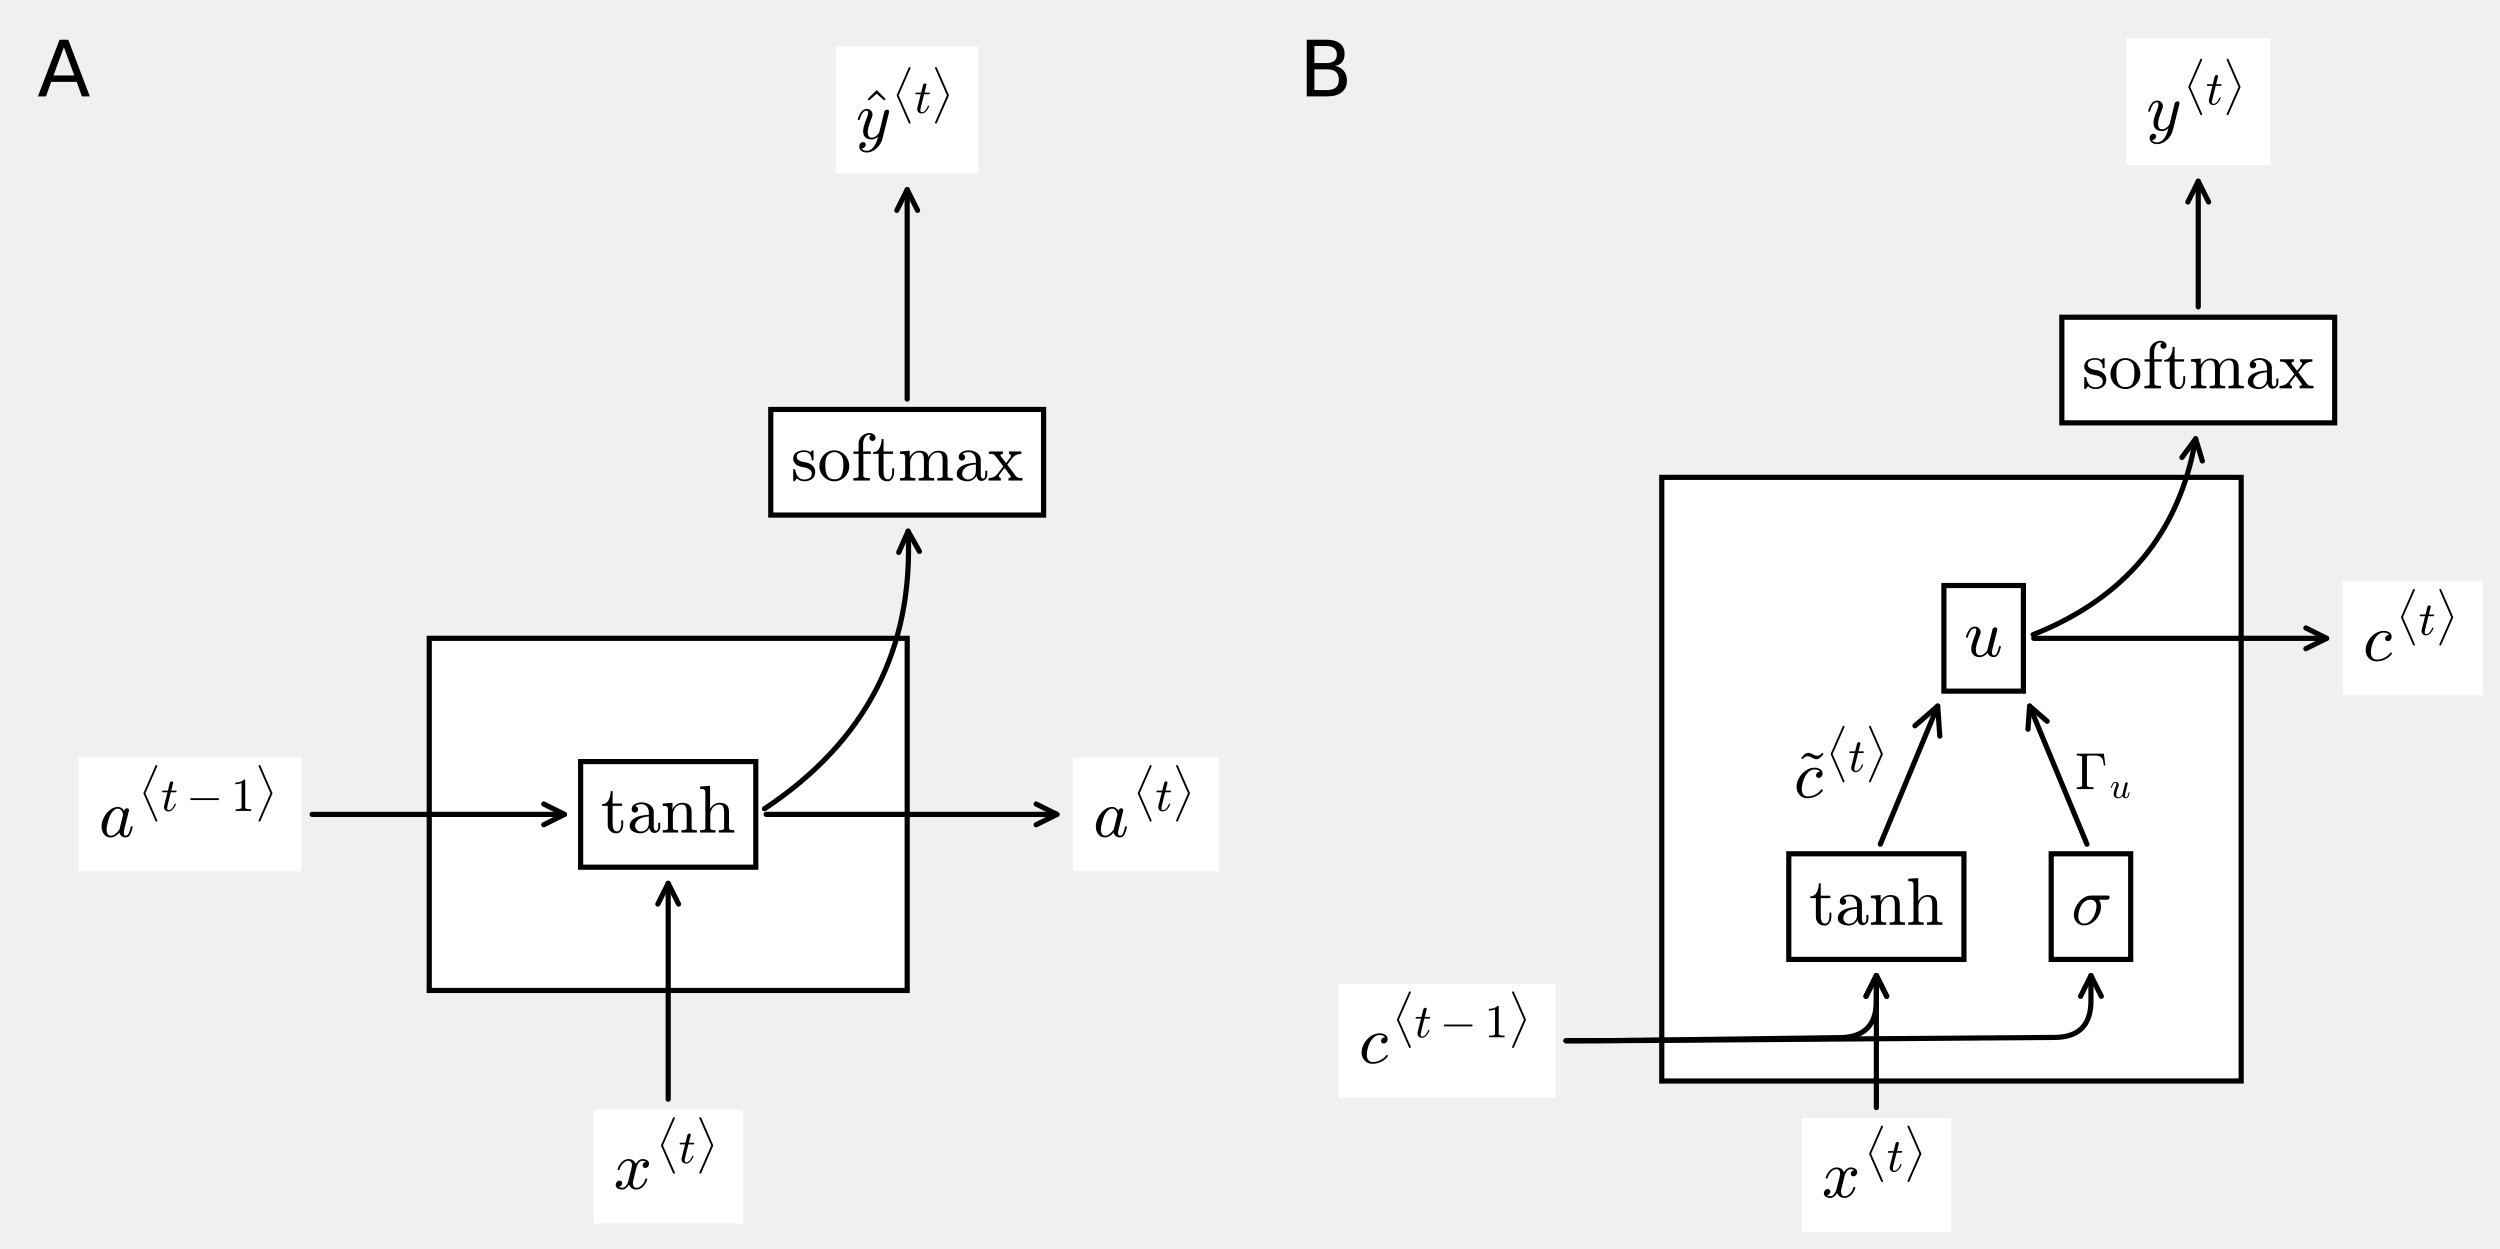
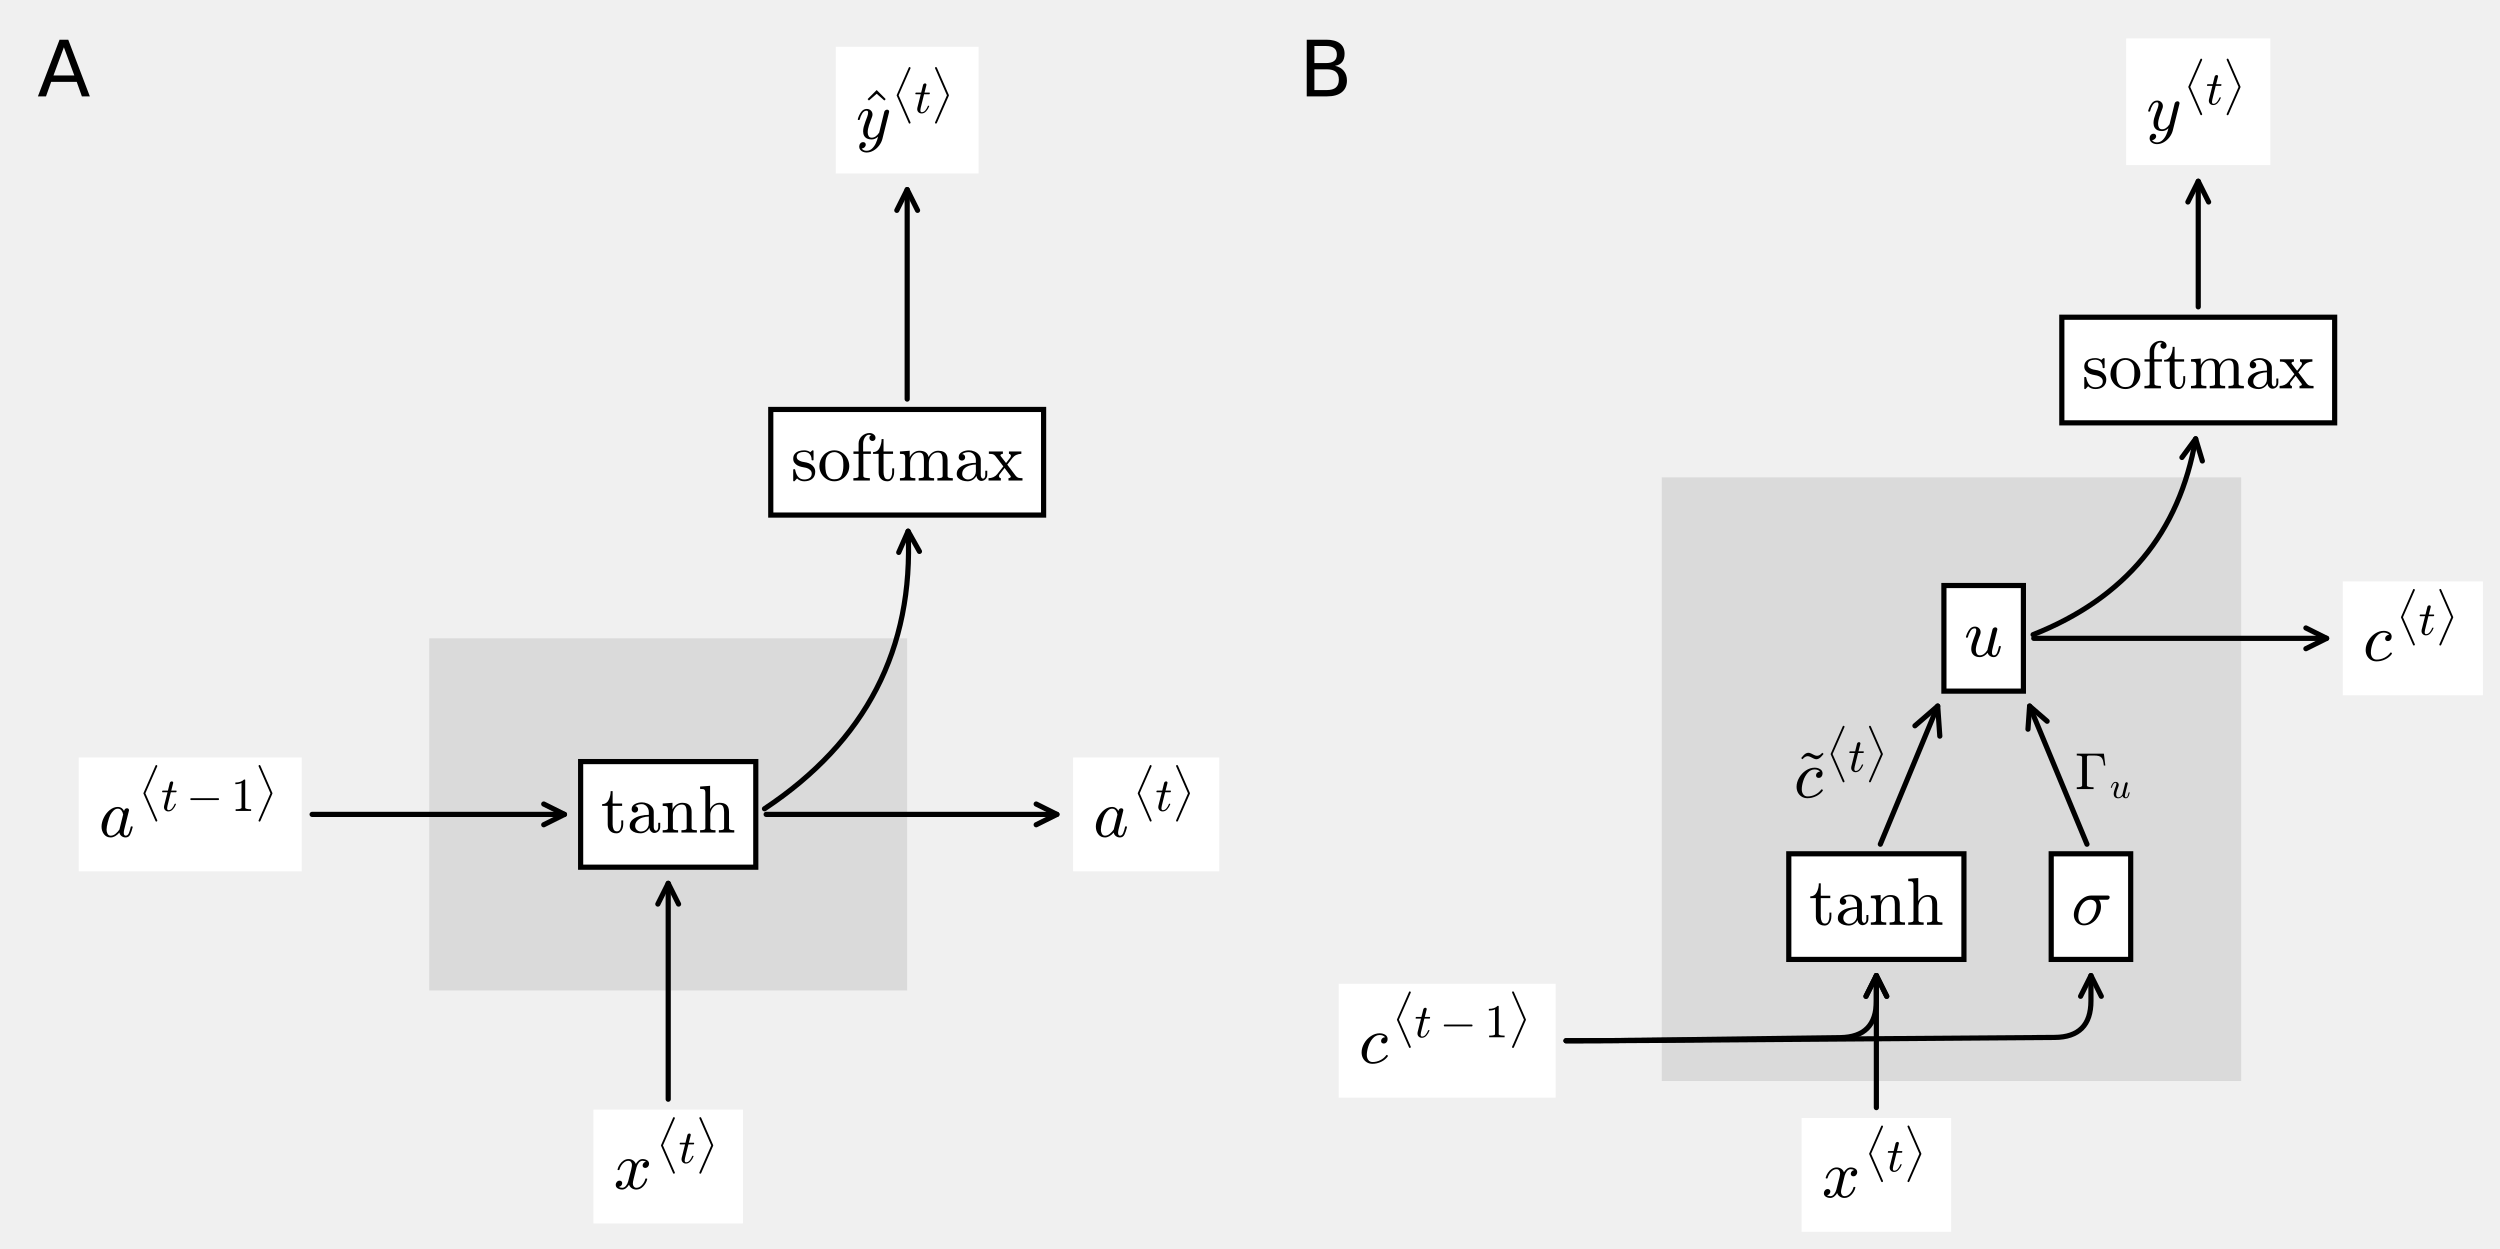
<svg xmlns="http://www.w3.org/2000/svg" xmlns:xlink="http://www.w3.org/1999/xlink" height="241.006pt" version="1.1" viewBox="0 0 482.429 241.006" width="482.429pt">
  <defs>
    <style type="text/css">*{stroke-linecap:butt;stroke-linejoin:round;}</style>
  </defs>
  <g id="figure_1">
    <g id="patch_1">
      <path d="M 0 241.006  L 482.429 241.006  L 482.429 0  L 0 0  z " style="fill:none;" />
    </g>
    <g id="axes_1">
      <g id="patch_2">
-         <path clip-path="url(#p5b15dfea96)" d="M 82.83 191.129  L 175.061 191.129  L 175.061 123.179  L 82.83 123.179  z " style="fill:#ffffff;stroke:#000000;stroke-linejoin:miter;" />
+         <path clip-path="url(#pdd02fdad13)" d="M 82.83 191.129  L 175.061 191.129  L 175.061 123.179  L 82.83 123.179  z " style="fill:#808080;opacity:0.2;" />
      </g>
      <g id="text_1">
        <g id="patch_3">
          <path d="M 15.199 168.139  L 58.229 168.139  L 58.229 146.169  L 15.199 146.169  z " style="fill:#ffffff;" />
        </g>
        <g transform="translate(19.09905 161.535)scale(0.13 -0.13)">
          <defs>
            <path d="M 17.391 -1.125  Q 11.078 -1.125 7.438 3.641  Q 3.812 8.406 3.812 14.891  Q 3.812 21.297 7.125 28.172  Q 10.453 35.062 16.094 39.625  Q 21.734 44.188 28.219 44.188  Q 31.203 44.188 33.547 42.578  Q 35.891 40.969 37.203 38.188  Q 38.328 42.188 41.609 42.188  Q 42.875 42.188 43.719 41.422  Q 44.578 40.672 44.578 39.406  Q 44.578 39.109 44.547 38.953  Q 44.531 38.812 44.484 38.625  L 37.5 10.688  Q 36.812 7.719 36.812 5.812  Q 36.812 1.516 39.703 1.516  Q 42.828 1.516 44.453 5.484  Q 46.094 9.469 47.219 14.703  Q 47.406 15.281 48 15.281  L 49.219 15.281  Q 49.609 15.281 49.844 14.938  Q 50.094 14.594 50.094 14.312  Q 48.344 7.328 46.266 3.094  Q 44.188 -1.125 39.5 -1.125  Q 36.141 -1.125 33.547 0.844  Q 30.953 2.828 30.328 6.109  Q 23.875 -1.125 17.391 -1.125  z M 17.484 1.516  Q 21.094 1.516 24.484 4.219  Q 27.875 6.938 30.328 10.594  Q 30.422 10.688 30.422 10.891  L 35.797 32.625  L 35.891 32.906  Q 35.297 36.469 33.312 39.031  Q 31.344 41.609 27.984 41.609  Q 24.609 41.609 21.703 38.844  Q 18.797 36.078 16.797 32.328  Q 14.844 28.328 13.062 21.344  Q 11.281 14.359 11.281 10.5  Q 11.281 7.031 12.766 4.266  Q 14.266 1.516 17.484 1.516  z " id="Cmmi10-97" />
            <path d="M 35.5 -114.797  L 10.016 -56.781  Q 9.812 -56.5 9.812 -56  Q 9.812 -55.516 10.016 -55.328  L 35.5 2.781  Q 35.984 4 37.312 4  Q 38.031 4 38.672 3.359  Q 39.312 2.734 39.312 2  Q 39.312 1.516 39.203 1.312  L 14.016 -56  L 39.203 -113.281  Q 39.312 -113.484 39.312 -114.016  Q 39.312 -114.75 38.672 -115.375  Q 38.031 -116.016 37.312 -116.016  Q 36.031 -116.016 35.5 -114.797  z " id="Cmex10-173" />
            <path d="M 6.203 8.109  Q 6.203 9.578 6.5 10.891  L 13.719 39.594  L 3.219 39.594  Q 2.203 39.594 2.203 40.922  Q 2.594 43.109 3.516 43.109  L 14.594 43.109  L 18.609 59.422  Q 19 60.75 20.172 61.672  Q 21.344 62.594 22.797 62.594  Q 24.078 62.594 24.922 61.828  Q 25.781 61.078 25.781 59.812  Q 25.781 59.516 25.75 59.344  Q 25.734 59.188 25.688 58.984  L 21.688 43.109  L 31.984 43.109  Q 33.016 43.109 33.016 41.797  Q 32.953 41.547 32.812 40.953  Q 32.672 40.375 32.422 39.984  Q 32.172 39.594 31.688 39.594  L 20.797 39.594  L 13.625 10.688  Q 12.891 7.859 12.891 5.812  Q 12.891 1.516 15.828 1.516  Q 20.219 1.516 23.609 5.641  Q 27 9.766 28.812 14.703  Q 29.203 15.281 29.594 15.281  L 30.812 15.281  Q 31.203 15.281 31.438 15.016  Q 31.688 14.75 31.688 14.406  Q 31.688 14.203 31.594 14.109  Q 29.391 8.062 25.188 3.469  Q 21 -1.125 15.578 -1.125  Q 11.625 -1.125 8.906 1.453  Q 6.203 4.047 6.203 8.109  z " id="Cmmi10-116" />
            <path d="M 10.203 23  Q 9.375 23 8.828 23.625  Q 8.297 24.266 8.297 25  Q 8.297 25.734 8.828 26.359  Q 9.375 27 10.203 27  L 67.578 27  Q 68.359 27 68.875 26.359  Q 69.391 25.734 69.391 25  Q 69.391 24.266 68.875 23.625  Q 68.359 23 67.578 23  z " id="Cmsy10-161" />
            <path d="M 9.281 0  L 9.281 3.516  Q 21.781 3.516 21.781 6.688  L 21.781 59.188  Q 16.609 56.688 8.688 56.688  L 8.688 60.203  Q 20.953 60.203 27.203 66.609  L 28.609 66.609  Q 28.953 66.609 29.266 66.328  Q 29.594 66.062 29.594 65.719  L 29.594 6.688  Q 29.594 3.516 42.094 3.516  L 42.094 0  z " id="Cmr10-49" />
            <path d="M 7.812 -114.016  Q 7.812 -113.484 8.016 -113.281  L 33.109 -56  L 8.016 1.312  Q 7.812 1.516 7.812 2  Q 7.812 2.734 8.391 3.359  Q 8.984 4 9.812 4  Q 10.984 4 11.719 2.781  L 37.203 -55.328  Q 37.312 -55.516 37.312 -56  Q 37.312 -56.5 37.203 -56.781  L 11.719 -114.797  Q 10.938 -116.016 9.812 -116.016  Q 8.984 -116.016 8.391 -115.375  Q 7.812 -114.75 7.812 -114.016  z " id="Cmex10-174" />
          </defs>
          <use transform="translate(0 0.597135)" xlink:href="#Cmmi10-97" />
          <use transform="translate(59.08648 104.2023)scale(0.7)" xlink:href="#Cmex10-173" />
          <use transform="translate(92.13824 38.8612)scale(0.7)" xlink:href="#Cmmi10-116" />
          <use transform="translate(129.688 38.8612)scale(0.7)" xlink:href="#Cmsy10-161" />
          <use transform="translate(196.3589 38.8612)scale(0.7)" xlink:href="#Cmr10-49" />
          <use transform="translate(231.3589 104.2023)scale(0.7)" xlink:href="#Cmex10-174" />
        </g>
      </g>
      <g id="text_2">
        <g id="patch_4">
          <path d="M 112.045 167.344  L 145.845 167.344  L 145.845 146.963  L 112.045 146.963  z " style="fill:#ffffff;stroke:#000000;stroke-linejoin:miter;" />
        </g>
        <g transform="translate(115.9455 160.7408)scale(0.13 -0.13)">
          <defs>
            <path d="M 10.203 12.016  L 10.203 39.594  L 1.906 39.594  L 1.906 42.188  Q 8.453 42.188 11.516 48.281  Q 14.594 54.391 14.594 61.531  L 17.484 61.531  L 17.484 43.109  L 31.594 43.109  L 31.594 39.594  L 17.484 39.594  L 17.484 12.203  Q 17.484 8.062 18.875 4.938  Q 20.266 1.812 23.875 1.812  Q 27.297 1.812 28.812 5.109  Q 30.328 8.406 30.328 12.203  L 30.328 18.109  L 33.203 18.109  L 33.203 12.016  Q 33.203 8.891 32.047 5.828  Q 30.906 2.781 28.656 0.828  Q 26.422 -1.125 23.188 -1.125  Q 17.188 -1.125 13.688 2.469  Q 10.203 6.062 10.203 12.016  z " id="Cmr10-116" />
            <path d="M 4 9.812  Q 4 15.766 8.688 19.5  Q 13.375 23.25 19.938 24.781  Q 26.516 26.312 32.422 26.312  L 32.422 30.422  Q 32.422 33.297 31.156 36  Q 29.891 38.719 27.484 40.453  Q 25.094 42.188 22.219 42.188  Q 15.578 42.188 12.109 39.203  Q 14.016 39.203 15.25 37.766  Q 16.5 36.328 16.5 34.422  Q 16.5 32.422 15.078 31  Q 13.672 29.594 11.719 29.594  Q 9.719 29.594 8.297 31  Q 6.891 32.422 6.891 34.422  Q 6.891 39.703 11.672 42.266  Q 16.453 44.828 22.219 44.828  Q 26.266 44.828 30.359 43.094  Q 34.469 41.359 37.078 38.125  Q 39.703 34.906 39.703 30.609  L 39.703 8.109  Q 39.703 6.156 40.531 4.516  Q 41.359 2.875 43.109 2.875  Q 44.781 2.875 45.578 4.531  Q 46.391 6.203 46.391 8.109  L 46.391 14.5  L 49.312 14.5  L 49.312 8.109  Q 49.312 5.859 48.141 3.828  Q 46.969 1.812 44.984 0.609  Q 43.016 -0.594 40.719 -0.594  Q 37.797 -0.594 35.672 1.672  Q 33.547 3.953 33.297 7.078  Q 31.453 3.328 27.828 1.094  Q 24.219 -1.125 20.125 -1.125  Q 16.312 -1.125 12.625 0  Q 8.938 1.125 6.469 3.531  Q 4 5.953 4 9.812  z M 12.109 9.812  Q 12.109 6.297 14.688 3.906  Q 17.281 1.516 20.797 1.516  Q 24.031 1.516 26.656 3.125  Q 29.297 4.734 30.859 7.516  Q 32.422 10.297 32.422 13.375  L 32.422 23.781  Q 27.875 23.781 23.109 22.281  Q 18.359 20.797 15.234 17.625  Q 12.109 14.453 12.109 9.812  z " id="Cmr10-97" />
            <path d="M 2.984 0  L 2.984 3.516  Q 6.391 3.516 8.594 4.047  Q 10.797 4.594 10.797 6.688  L 10.797 33.984  Q 10.797 36.672 9.984 37.859  Q 9.188 39.062 7.672 39.328  Q 6.156 39.594 2.984 39.594  L 2.984 43.109  L 17.484 44.188  L 17.484 34.422  Q 19.484 38.719 23.406 41.453  Q 27.344 44.188 31.984 44.188  Q 38.922 44.188 42.406 40.859  Q 45.906 37.547 45.906 30.719  L 45.906 6.688  Q 45.906 4.594 48.094 4.047  Q 50.297 3.516 53.719 3.516  L 53.719 0  L 30.812 0  L 30.812 3.516  Q 34.234 3.516 36.422 4.047  Q 38.625 4.594 38.625 6.688  L 38.625 30.422  Q 38.625 35.297 37.203 38.453  Q 35.797 41.609 31.391 41.609  Q 25.594 41.609 21.844 36.969  Q 18.109 32.328 18.109 26.422  L 18.109 6.688  Q 18.109 4.594 20.312 4.047  Q 22.516 3.516 25.875 3.516  L 25.875 0  z " id="Cmr10-110" />
            <path d="M 2.984 0  L 2.984 3.516  Q 6.391 3.516 8.594 4.047  Q 10.797 4.594 10.797 6.688  L 10.797 59.188  Q 10.797 61.859 9.984 63.062  Q 9.188 64.266 7.672 64.531  Q 6.156 64.797 2.984 64.797  L 2.984 68.312  L 17.828 69.391  L 17.828 35.016  Q 19.922 39.156 23.672 41.672  Q 27.438 44.188 31.984 44.188  Q 38.922 44.188 42.406 40.859  Q 45.906 37.547 45.906 30.719  L 45.906 6.688  Q 45.906 4.594 48.094 4.047  Q 50.297 3.516 53.719 3.516  L 53.719 0  L 30.812 0  L 30.812 3.516  Q 34.234 3.516 36.422 4.047  Q 38.625 4.594 38.625 6.688  L 38.625 30.422  Q 38.625 35.297 37.203 38.453  Q 35.797 41.609 31.391 41.609  Q 25.594 41.609 21.844 36.969  Q 18.109 32.328 18.109 26.422  L 18.109 6.688  Q 18.109 4.594 20.312 4.047  Q 22.516 3.516 25.875 3.516  L 25.875 0  z " id="Cmr10-104" />
          </defs>
          <use transform="translate(0 0.609375)" xlink:href="#Cmr10-116" />
          <use transform="translate(38.81836 0.609375)" xlink:href="#Cmr10-97" />
          <use transform="translate(88.81836 0.609375)" xlink:href="#Cmr10-110" />
          <use transform="translate(144.3359 0.609375)" xlink:href="#Cmr10-104" />
        </g>
      </g>
      <g id="patch_5">
        <path d="M 108.927 157.154  Q 85.138 157.154 60.231 157.154  " style="fill:none;stroke:#000000;stroke-linecap:round;" />
        <path d="M 104.927 155.154  L 108.927 157.154  L 104.927 159.154  " style="fill:none;stroke:#000000;stroke-linecap:round;" />
      </g>
      <g id="text_3">
        <g id="patch_6">
          <path d="M 114.515 236.089  L 143.375 236.089  L 143.375 214.119  L 114.515 214.119  z " style="fill:#ffffff;" />
        </g>
        <g transform="translate(118.4155 229.485)scale(0.13 -0.13)">
          <defs>
            <path d="M 7.812 2.875  Q 9.578 1.516 12.797 1.516  Q 15.922 1.516 18.312 4.516  Q 20.703 7.516 21.578 11.078  L 26.125 28.812  Q 27.203 33.641 27.203 35.406  Q 27.203 37.891 25.812 39.75  Q 24.422 41.609 21.922 41.609  Q 18.75 41.609 15.969 39.625  Q 13.188 37.641 11.281 34.594  Q 9.375 31.547 8.594 28.422  Q 8.406 27.781 7.812 27.781  L 6.594 27.781  Q 5.812 27.781 5.812 28.719  L 5.812 29  Q 6.781 32.719 9.125 36.25  Q 11.469 39.797 14.859 41.984  Q 18.266 44.188 22.125 44.188  Q 25.781 44.188 28.734 42.234  Q 31.688 40.281 32.906 36.922  Q 34.625 39.984 37.281 42.078  Q 39.938 44.188 43.109 44.188  Q 45.266 44.188 47.5 43.422  Q 49.75 42.672 51.172 41.109  Q 52.594 39.547 52.594 37.203  Q 52.594 34.672 50.953 32.828  Q 49.312 31 46.781 31  Q 45.172 31 44.094 32.031  Q 43.016 33.062 43.016 34.625  Q 43.016 36.719 44.453 38.297  Q 45.906 39.891 47.906 40.188  Q 46.094 41.609 42.922 41.609  Q 39.703 41.609 37.328 38.625  Q 34.969 35.641 33.984 31.984  L 29.594 14.312  Q 28.516 10.297 28.516 7.719  Q 28.516 5.172 29.953 3.344  Q 31.391 1.516 33.797 1.516  Q 38.484 1.516 42.156 5.641  Q 45.844 9.766 47.016 14.703  Q 47.219 15.281 47.797 15.281  L 49.031 15.281  Q 49.422 15.281 49.656 15.016  Q 49.906 14.75 49.906 14.406  Q 49.906 14.312 49.812 14.109  Q 48.391 8.156 43.844 3.516  Q 39.312 -1.125 33.594 -1.125  Q 29.938 -1.125 26.984 0.844  Q 24.031 2.828 22.797 6.203  Q 21.234 3.266 18.469 1.062  Q 15.719 -1.125 12.594 -1.125  Q 10.453 -1.125 8.172 -0.359  Q 5.906 0.391 4.484 1.953  Q 3.078 3.516 3.078 5.906  Q 3.078 8.25 4.703 10.172  Q 6.344 12.109 8.797 12.109  Q 10.453 12.109 11.578 11.109  Q 12.703 10.109 12.703 8.5  Q 12.703 6.391 11.297 4.828  Q 9.906 3.266 7.812 2.875  z " id="Cmmi10-120" />
          </defs>
          <use transform="translate(0 0.597135)" xlink:href="#Cmmi10-120" />
          <use transform="translate(63.38336 104.2023)scale(0.7)" xlink:href="#Cmex10-173" />
          <use transform="translate(96.43512 38.8612)scale(0.7)" xlink:href="#Cmmi10-116" />
          <use transform="translate(121.6939 104.2023)scale(0.7)" xlink:href="#Cmex10-174" />
        </g>
      </g>
      <g id="patch_7">
        <path d="M 128.945 212.117  Q 128.945 190.73 128.945 170.46  " style="fill:none;stroke:#000000;stroke-linecap:round;" />
        <path d="M 126.945 174.46  L 128.945 170.46  L 130.945 174.46  " style="fill:none;stroke:#000000;stroke-linecap:round;" />
      </g>
      <g id="text_4">
        <g id="patch_8">
          <path d="M 207.072 168.139  L 235.282 168.139  L 235.282 146.169  L 207.072 146.169  z " style="fill:#ffffff;" />
        </g>
        <g transform="translate(210.9719 161.535)scale(0.13 -0.13)">
          <use transform="translate(0 0.597135)" xlink:href="#Cmmi10-97" />
          <use transform="translate(59.08648 104.2023)scale(0.7)" xlink:href="#Cmex10-173" />
          <use transform="translate(92.13824 38.8612)scale(0.7)" xlink:href="#Cmmi10-116" />
          <use transform="translate(117.397 104.2023)scale(0.7)" xlink:href="#Cmex10-174" />
        </g>
      </g>
      <g id="patch_9">
        <path d="M 203.955 157.154  Q 176.459 157.154 147.845 157.154  " style="fill:none;stroke:#000000;stroke-linecap:round;" />
        <path d="M 199.955 155.154  L 203.955 157.154  L 199.955 159.154  " style="fill:none;stroke:#000000;stroke-linecap:round;" />
      </g>
      <g id="text_5">
        <g id="patch_10">
          <path d="M 148.736 99.394  L 201.386 99.394  L 201.386 79.013  L 148.736 79.013  z " style="fill:#ffffff;stroke:#000000;stroke-linejoin:miter;" />
        </g>
        <g transform="translate(152.6362 92.79078)scale(0.13 -0.13)">
          <defs>
            <path d="M 3.328 -0.297  L 3.328 16.016  Q 3.328 16.797 4.203 16.797  L 5.422 16.797  Q 6 16.797 6.203 16.016  Q 8.984 1.516 19.672 1.516  Q 24.422 1.516 27.609 3.656  Q 30.812 5.812 30.812 10.297  Q 30.812 13.531 28.312 15.797  Q 25.828 18.062 22.406 18.891  L 15.719 20.219  Q 12.359 20.953 9.594 22.453  Q 6.844 23.969 5.078 26.484  Q 3.328 29 3.328 32.328  Q 3.328 36.719 5.641 39.516  Q 7.953 42.328 11.656 43.578  Q 15.375 44.828 19.672 44.828  Q 24.812 44.828 28.609 42.094  L 31.5 44.578  Q 31.5 44.828 31.984 44.828  L 32.719 44.828  Q 33.016 44.828 33.25 44.547  Q 33.5 44.281 33.5 44  L 33.5 30.906  Q 33.5 29.984 32.719 29.984  L 31.5 29.984  Q 30.609 29.984 30.609 30.906  Q 30.609 36.141 27.703 39.312  Q 24.812 42.484 19.578 42.484  Q 15.094 42.484 11.797 40.812  Q 8.5 39.156 8.5 35.109  Q 8.5 32.328 10.859 30.547  Q 13.234 28.766 16.406 27.984  L 23.188 26.703  Q 26.609 25.922 29.562 24.062  Q 32.516 22.219 34.25 19.375  Q 35.984 16.547 35.984 12.984  Q 35.984 9.375 34.734 6.703  Q 33.5 4.047 31.266 2.281  Q 29.047 0.531 26.016 -0.297  Q 23 -1.125 19.672 -1.125  Q 13.422 -1.125 8.984 3.078  L 5.328 -0.875  Q 5.328 -1.125 4.781 -1.125  L 4.203 -1.125  Q 3.328 -1.125 3.328 -0.297  z " id="Cmr10-115" />
            <path d="M 25 -1.125  Q 19 -1.125 13.859 1.922  Q 8.734 4.984 5.75 10.109  Q 2.781 15.234 2.781 21.297  Q 2.781 25.875 4.422 30.125  Q 6.062 34.375 9.109 37.719  Q 12.156 41.062 16.203 42.938  Q 20.266 44.828 25 44.828  Q 31.156 44.828 36.203 41.578  Q 41.266 38.328 44.188 32.875  Q 47.125 27.438 47.125 21.297  Q 47.125 15.281 44.141 10.125  Q 41.156 4.984 36.047 1.922  Q 30.953 -1.125 25 -1.125  z M 25 1.812  Q 33.016 1.812 35.688 7.609  Q 38.375 13.422 38.375 22.406  Q 38.375 27.438 37.844 30.734  Q 37.312 34.031 35.5 36.719  Q 34.375 38.375 32.641 39.625  Q 30.906 40.875 28.969 41.531  Q 27.047 42.188 25 42.188  Q 21.875 42.188 19.062 40.766  Q 16.266 39.359 14.406 36.719  Q 12.547 33.891 12.031 30.484  Q 11.531 27.094 11.531 22.406  Q 11.531 16.797 12.5 12.328  Q 13.484 7.859 16.438 4.828  Q 19.391 1.812 25 1.812  z " id="Cmr10-111" />
            <path d="M 3.219 0  L 3.219 3.516  Q 6.594 3.516 8.781 4.047  Q 10.984 4.594 10.984 6.688  L 10.984 39.594  L 3.328 39.594  L 3.328 43.109  L 10.984 43.109  L 10.984 55.078  Q 10.984 58.297 12.328 61.109  Q 13.672 63.922 15.938 66.016  Q 18.219 68.109 21.172 69.312  Q 24.125 70.516 27.297 70.516  Q 30.672 70.516 33.375 68.5  Q 36.078 66.5 36.078 63.188  Q 36.078 61.281 34.781 59.984  Q 33.5 58.688 31.594 58.688  Q 29.688 58.688 28.344 59.984  Q 27 61.281 27 63.188  Q 27 66.312 29.688 67.391  Q 28.078 67.922 26.812 67.922  Q 23.875 67.922 21.797 65.844  Q 19.734 63.766 18.703 60.781  Q 17.672 57.812 17.672 54.891  L 17.672 43.109  L 29.203 43.109  L 29.203 39.594  L 18.016 39.594  L 18.016 6.688  Q 18.016 4.641 20.938 4.078  Q 23.875 3.516 27.688 3.516  L 27.688 0  z " id="Cmr10-102" />
            <path d="M 2.984 0  L 2.984 3.516  Q 6.391 3.516 8.594 4.047  Q 10.797 4.594 10.797 6.688  L 10.797 33.984  Q 10.797 36.672 9.984 37.859  Q 9.188 39.062 7.672 39.328  Q 6.156 39.594 2.984 39.594  L 2.984 43.109  L 17.484 44.188  L 17.484 34.422  Q 19.484 38.719 23.406 41.453  Q 27.344 44.188 31.984 44.188  Q 43.5 44.188 45.516 34.812  Q 47.516 39.016 51.359 41.594  Q 55.219 44.188 59.812 44.188  Q 64.359 44.188 67.453 42.719  Q 70.562 41.266 72.125 38.25  Q 73.688 35.25 73.688 30.719  L 73.688 6.688  Q 73.688 4.594 75.906 4.047  Q 78.125 3.516 81.5 3.516  L 81.5 0  L 58.594 0  L 58.594 3.516  Q 62.016 3.516 64.203 4.047  Q 66.406 4.594 66.406 6.688  L 66.406 30.422  Q 66.406 35.453 64.984 38.531  Q 63.578 41.609 59.188 41.609  Q 53.422 41.609 49.656 36.969  Q 45.906 32.328 45.906 26.422  L 45.906 6.688  Q 45.906 4.594 48.094 4.047  Q 50.297 3.516 53.719 3.516  L 53.719 0  L 30.812 0  L 30.812 3.516  Q 34.234 3.516 36.422 4.047  Q 38.625 4.594 38.625 6.688  L 38.625 30.422  Q 38.625 35.297 37.203 38.453  Q 35.797 41.609 31.391 41.609  Q 25.594 41.609 21.844 36.969  Q 18.109 32.328 18.109 26.422  L 18.109 6.688  Q 18.109 4.594 20.312 4.047  Q 22.516 3.516 25.875 3.516  L 25.875 0  z " id="Cmr10-109" />
            <path d="M 1.219 0  L 1.219 3.516  Q 5.031 3.516 8.391 5  Q 11.766 6.5 14.109 9.422  L 23.188 21  L 11.375 36.375  Q 9.625 38.578 7.547 39.078  Q 5.469 39.594 1.703 39.594  L 1.703 43.109  L 22.516 43.109  L 22.516 39.594  Q 21.188 39.594 20.031 39  Q 18.891 38.422 18.891 37.312  Q 18.891 36.922 19.188 36.375  L 27.203 25.984  L 33.203 33.688  Q 34.422 35.156 34.422 36.625  Q 34.422 37.844 33.609 38.719  Q 32.812 39.594 31.5 39.594  L 31.5 43.109  L 49.906 43.109  L 49.906 39.594  Q 46.047 39.594 42.656 38.109  Q 39.266 36.625 36.922 33.688  L 29 23.578  L 41.797 6.688  Q 43.703 4.5 45.75 4  Q 47.797 3.516 51.609 3.516  L 51.609 0  L 30.812 0  L 30.812 3.516  Q 32.031 3.516 33.156 4.094  Q 34.281 4.688 34.281 5.812  Q 34.281 6.25 33.984 6.688  L 25 18.609  L 17.828 9.422  Q 16.703 8.156 16.703 6.5  Q 16.703 5.281 17.531 4.391  Q 18.359 3.516 19.484 3.516  L 19.484 0  z " id="Cmr10-120" />
          </defs>
          <use transform="translate(0 0.484375)" xlink:href="#Cmr10-115" />
          <use transform="translate(39.4043 0.484375)" xlink:href="#Cmr10-111" />
          <use transform="translate(89.4043 0.484375)" xlink:href="#Cmr10-102" />
          <use transform="translate(119.9219 0.484375)" xlink:href="#Cmr10-116" />
          <use transform="translate(158.7402 0.484375)" xlink:href="#Cmr10-109" />
          <use transform="translate(242.041 0.484375)" xlink:href="#Cmr10-97" />
          <use transform="translate(292.041 0.484375)" xlink:href="#Cmr10-120" />
        </g>
      </g>
      <g id="patch_11">
        <path d="M 175.236 102.507  Q 176.881 136.584 147.524 156.068  " style="fill:none;stroke:#000000;stroke-linecap:round;" />
        <path d="M 173.431 106.599  L 175.236 102.507  L 177.426 106.406  " style="fill:none;stroke:#000000;stroke-linecap:round;" />
      </g>
      <g id="text_6">
        <g id="patch_12">
          <path d="M 161.281 33.474  L 188.841 33.474  L 188.841 9.034  L 161.281 9.034  z " style="fill:#ffffff;" />
        </g>
        <g transform="translate(165.1812 26.84359)scale(0.13 -0.13)">
          <defs>
            <path d="M 13.484 53.812  L 11.531 55.906  L 25 69.391  L 38.375 55.906  L 36.375 53.812  L 25 63.812  z " id="Cmr10-94" />
            <path d="M 8.406 -14.312  Q 10.5 -17.922 15.719 -17.922  Q 20.453 -17.922 23.922 -14.594  Q 27.391 -11.281 29.516 -6.562  Q 31.641 -1.859 32.812 3.078  Q 28.375 -1.125 23.188 -1.125  Q 19.234 -1.125 16.453 0.234  Q 13.672 1.609 12.125 4.312  Q 10.594 7.031 10.594 10.891  Q 10.594 14.156 11.469 17.594  Q 12.359 21.047 13.938 25.266  Q 15.531 29.5 16.703 32.625  Q 18.016 36.281 18.016 38.625  Q 18.016 41.609 15.828 41.609  Q 11.859 41.609 9.297 37.531  Q 6.734 33.453 5.516 28.422  Q 5.328 27.781 4.688 27.781  L 3.516 27.781  Q 2.688 27.781 2.688 28.719  L 2.688 29  Q 4.297 34.969 7.609 39.578  Q 10.938 44.188 16.016 44.188  Q 19.578 44.188 22.047 41.844  Q 24.516 39.5 24.516 35.891  Q 24.516 34.031 23.688 31.984  Q 23.25 30.766 21.688 26.656  Q 20.125 22.562 19.281 19.875  Q 18.453 17.188 17.922 14.594  Q 17.391 12.016 17.391 9.422  Q 17.391 6.109 18.797 3.812  Q 20.219 1.516 23.297 1.516  Q 29.5 1.516 34.422 9.078  L 42 39.891  Q 42.328 41.219 43.547 42.156  Q 44.781 43.109 46.188 43.109  Q 47.406 43.109 48.312 42.328  Q 49.219 41.547 49.219 40.281  Q 49.219 39.703 49.125 39.5  L 39.203 -0.297  Q 37.891 -5.422 34.375 -10.109  Q 30.859 -14.797 25.906 -17.656  Q 20.953 -20.516 15.578 -20.516  Q 12.984 -20.516 10.438 -19.5  Q 7.906 -18.5 6.344 -16.5  Q 4.781 -14.5 4.781 -11.812  Q 4.781 -9.078 6.391 -7.078  Q 8.016 -5.078 10.688 -5.078  Q 12.312 -5.078 13.406 -6.078  Q 14.5 -7.078 14.5 -8.688  Q 14.5 -10.984 12.781 -12.688  Q 11.078 -14.406 8.797 -14.406  Q 8.688 -14.359 8.594 -14.328  Q 8.5 -14.312 8.406 -14.312  z " id="Cmmi10-121" />
          </defs>
          <use transform="translate(5.724609 3.472135)" xlink:href="#Cmr10-94" />
          <use transform="translate(0 0.597135)" xlink:href="#Cmmi10-121" />
          <use transform="translate(53.48758 104.2023)scale(0.7)" xlink:href="#Cmex10-173" />
          <use transform="translate(86.53934 38.8612)scale(0.7)" xlink:href="#Cmmi10-116" />
          <use transform="translate(111.7981 104.2023)scale(0.7)" xlink:href="#Cmex10-174" />
        </g>
      </g>
      <g id="patch_13">
        <path d="M 175.061 36.59  Q 175.061 56.242 175.061 77.012  " style="fill:none;stroke:#000000;stroke-linecap:round;" />
        <path d="M 173.061 40.59  L 175.061 36.59  L 177.061 40.59  " style="fill:none;stroke:#000000;stroke-linecap:round;" />
      </g>
      <g id="text_7">
        <g transform="translate(7.2 18.59766)scale(0.15 -0.15)">
          <defs>
            <path d="M 34.188 63.188  L 20.797 26.906  L 47.609 26.906  z M 28.609 72.906  L 39.797 72.906  L 67.578 0  L 57.328 0  L 50.688 18.703  L 17.828 18.703  L 11.188 0  L 0.781 0  z " id="DejaVuSans-65" />
          </defs>
          <use xlink:href="#DejaVuSans-65" />
        </g>
      </g>
    </g>
    <g id="axes_2">
      <g id="patch_14">
-         <path clip-path="url(#p219d90f5aa)" d="M 320.674 208.601  L 432.481 208.601  L 432.481 92.116  L 320.674 92.116  z " style="fill:#ffffff;stroke:#000000;stroke-linejoin:miter;" />
+         <path clip-path="url(#p9db8dc1f61)" d="M 320.674 208.601  L 432.481 208.601  L 432.481 92.116  L 320.674 92.116  z " style="fill:#808080;opacity:0.2;" />
      </g>
      <g id="text_8">
        <g id="patch_15">
          <path d="M 258.334 211.821  L 300.194 211.821  L 300.194 189.851  L 258.334 189.851  z " style="fill:#ffffff;" />
        </g>
        <g transform="translate(262.2338 205.2171)scale(0.13 -0.13)">
          <defs>
            <path d="M 11.719 11.922  Q 11.719 7.562 13.938 4.531  Q 16.156 1.516 20.312 1.516  Q 26.266 1.516 31.75 4.25  Q 37.25 6.984 40.719 11.812  Q 41.016 12.109 41.5 12.109  Q 42 12.109 42.5 11.547  Q 43.016 10.984 43.016 10.5  Q 43.016 10.109 42.828 9.906  Q 39.156 4.781 32.953 1.828  Q 26.766 -1.125 20.125 -1.125  Q 15.328 -1.125 11.672 1.141  Q 8.016 3.422 6 7.219  Q 4 11.031 4 15.828  Q 4 22.562 7.766 29.203  Q 11.531 35.844 17.781 40.016  Q 24.031 44.188 30.906 44.188  Q 35.406 44.188 38.984 42.016  Q 42.578 39.844 42.578 35.594  Q 42.578 32.859 40.984 30.922  Q 39.406 29 36.719 29  Q 35.109 29 34 30  Q 32.906 31 32.906 32.625  Q 32.906 34.969 34.609 36.625  Q 36.328 38.281 38.625 38.281  L 38.812 38.281  Q 37.641 39.984 35.422 40.797  Q 33.203 41.609 30.812 41.609  Q 24.953 41.609 20.547 36.594  Q 16.156 31.594 13.938 24.625  Q 11.719 17.672 11.719 11.922  z " id="Cmmi10-99" />
          </defs>
          <use transform="translate(0 0.597135)" xlink:href="#Cmmi10-99" />
          <use transform="translate(49.51617 104.2023)scale(0.7)" xlink:href="#Cmex10-173" />
          <use transform="translate(82.56793 38.8612)scale(0.7)" xlink:href="#Cmmi10-116" />
          <use transform="translate(120.1177 38.8612)scale(0.7)" xlink:href="#Cmsy10-161" />
          <use transform="translate(186.7886 38.8612)scale(0.7)" xlink:href="#Cmr10-49" />
          <use transform="translate(221.7886 104.2023)scale(0.7)" xlink:href="#Cmex10-174" />
        </g>
      </g>
      <g id="text_9">
        <g id="patch_16">
          <path d="M 345.184 185.141  L 378.984 185.141  L 378.984 164.759  L 345.184 164.759  z " style="fill:#ffffff;stroke:#000000;stroke-linejoin:miter;" />
        </g>
        <g transform="translate(349.0839 178.5372)scale(0.13 -0.13)">
          <use transform="translate(0 0.609375)" xlink:href="#Cmr10-116" />
          <use transform="translate(38.81836 0.609375)" xlink:href="#Cmr10-97" />
          <use transform="translate(88.81836 0.609375)" xlink:href="#Cmr10-110" />
          <use transform="translate(144.3359 0.609375)" xlink:href="#Cmr10-104" />
        </g>
      </g>
      <g id="patch_17">
        <path d="M 362.084 188.255  L 362.084 193.141  Q 362.084 200.141 355.084 200.235  L 317.193 200.742  Q 310.194 200.836 303.194 200.836  L 302.195 200.836  " style="fill:none;stroke:#000000;stroke-linecap:round;" />
        <path d="M 360.084 192.255  L 362.084 188.255  L 364.084 192.255  " style="fill:none;stroke:#000000;stroke-linecap:round;" />
      </g>
      <g id="text_10">
        <g id="patch_18">
          <path d="M 347.654 237.706  L 376.514 237.706  L 376.514 215.736  L 347.654 215.736  z " style="fill:#ffffff;" />
        </g>
        <g transform="translate(351.5539 231.1029)scale(0.13 -0.13)">
          <use transform="translate(0 0.597135)" xlink:href="#Cmmi10-120" />
          <use transform="translate(63.38336 104.2023)scale(0.7)" xlink:href="#Cmex10-173" />
          <use transform="translate(96.43512 38.8612)scale(0.7)" xlink:href="#Cmmi10-116" />
          <use transform="translate(121.6939 104.2023)scale(0.7)" xlink:href="#Cmex10-174" />
        </g>
      </g>
      <g id="patch_19">
        <path d="M 362.084 213.738  Q 362.084 200.44 362.084 188.259  " style="fill:none;stroke:#000000;stroke-linecap:round;" />
        <path d="M 360.084 192.259  L 362.084 188.259  L 364.084 192.259  " style="fill:none;stroke:#000000;stroke-linecap:round;" />
      </g>
      <g id="text_11">
        <g id="patch_20">
          <path d="M 395.824 185.141  L 411.164 185.141  L 411.164 164.759  L 395.824 164.759  z " style="fill:#ffffff;stroke:#000000;stroke-linejoin:miter;" />
        </g>
        <g transform="translate(399.7239 178.5372)scale(0.13 -0.13)">
          <defs>
            <path d="M 18.703 -1.125  Q 14.266 -1.125 10.812 1  Q 7.375 3.125 5.484 6.734  Q 3.609 10.359 3.609 14.703  Q 3.609 19.344 5.703 24.469  Q 7.812 29.594 11.453 33.844  Q 15.094 38.094 19.672 40.594  Q 24.266 43.109 29.109 43.109  L 54.297 43.109  Q 55.328 43.109 56.047 42.422  Q 56.781 41.75 56.781 40.578  Q 56.781 39.109 55.734 38.016  Q 54.688 36.922 53.219 36.922  L 41.016 36.922  Q 43.891 32.625 43.891 26.516  Q 43.891 21.484 41.938 16.594  Q 39.984 11.719 36.516 7.688  Q 33.062 3.656 28.438 1.266  Q 23.828 -1.125 18.703 -1.125  z M 18.797 1.516  Q 24.266 1.516 28.484 5.781  Q 32.719 10.062 34.953 16.234  Q 37.203 22.406 37.203 27.688  Q 37.203 31.984 34.828 34.453  Q 32.469 36.922 28.219 36.922  Q 22.406 36.922 18.328 33.016  Q 14.266 29.109 12.234 23.188  Q 10.203 17.281 10.203 11.812  Q 10.203 7.516 12.469 4.516  Q 14.75 1.516 18.797 1.516  z " id="Cmmi10-190" />
          </defs>
          <use transform="translate(0 0.890625)" xlink:href="#Cmmi10-190" />
        </g>
      </g>
      <g id="patch_21">
        <path d="M 403.494 188.255  L 403.494 193.141  Q 403.494 200.141 396.494 200.193  L 317.194 200.784  Q 310.194 200.836 303.194 200.836  L 302.195 200.836  " style="fill:none;stroke:#000000;stroke-linecap:round;" />
        <path d="M 401.494 192.255  L 403.494 188.255  L 405.494 192.255  " style="fill:none;stroke:#000000;stroke-linecap:round;" />
      </g>
      <g id="text_12">
        <g id="patch_22">
          <path d="M 375.119 133.369  L 390.459 133.369  L 390.459 112.988  L 375.119 112.988  z " style="fill:#ffffff;stroke:#000000;stroke-linejoin:miter;" />
        </g>
        <g transform="translate(379.0189 126.7658)scale(0.13 -0.13)">
          <defs>
            <path d="M 10.594 10.891  Q 10.594 14.156 11.469 17.594  Q 12.359 21.047 13.938 25.266  Q 15.531 29.5 16.703 32.625  Q 18.016 36.281 18.016 38.625  Q 18.016 41.609 15.828 41.609  Q 11.859 41.609 9.297 37.531  Q 6.734 33.453 5.516 28.422  Q 5.328 27.781 4.688 27.781  L 3.516 27.781  Q 2.688 27.781 2.688 28.719  L 2.688 29  Q 4.297 34.969 7.609 39.578  Q 10.938 44.188 16.016 44.188  Q 19.578 44.188 22.047 41.844  Q 24.516 39.5 24.516 35.891  Q 24.516 34.031 23.688 31.984  Q 23.25 30.766 21.688 26.656  Q 20.125 22.562 19.281 19.875  Q 18.453 17.188 17.922 14.594  Q 17.391 12.016 17.391 9.422  Q 17.391 6.109 18.797 3.812  Q 20.219 1.516 23.391 1.516  Q 29.781 1.516 34.625 9.422  Q 34.719 9.812 34.781 10.172  Q 34.859 10.547 34.906 10.891  L 42.094 39.891  Q 42.438 41.219 43.656 42.156  Q 44.875 43.109 46.297 43.109  Q 47.516 43.109 48.406 42.328  Q 49.312 41.547 49.312 40.281  Q 49.312 39.703 49.219 39.5  L 42 10.688  Q 41.312 7.719 41.312 5.812  Q 41.312 1.516 44.188 1.516  Q 47.406 1.516 49 5.484  Q 50.594 9.469 51.703 14.703  Q 51.906 15.281 52.484 15.281  L 53.719 15.281  Q 54.109 15.281 54.344 14.938  Q 54.594 14.594 54.594 14.312  Q 53.516 10.016 52.516 6.938  Q 51.516 3.859 49.359 1.359  Q 47.219 -1.125 44 -1.125  Q 40.828 -1.125 38.312 0.609  Q 35.797 2.344 34.906 5.328  Q 32.625 2.391 29.594 0.625  Q 26.562 -1.125 23.188 -1.125  Q 17.438 -1.125 14.016 2.016  Q 10.594 5.172 10.594 10.891  z " id="Cmmi10-117" />
          </defs>
          <use transform="translate(0 0.8125)" xlink:href="#Cmmi10-117" />
        </g>
      </g>
      <g id="patch_23">
        <path d="M 391.656 136.253  Q 396.977 149.065 402.726 162.909  " style="fill:none;stroke:#000000;stroke-linecap:round;" />
        <path d="M 391.343 140.714  L 391.656 136.253  L 395.037 139.18  " style="fill:none;stroke:#000000;stroke-linecap:round;" />
      </g>
      <g id="text_13">
        <g transform="translate(400.4492 152.3404)scale(0.1 -0.1)">
          <defs>
            <path d="M 3.078 0  L 3.078 3.516  Q 13.375 3.516 13.375 6.688  L 13.375 61.625  Q 13.375 64.797 3.078 64.797  L 3.078 68.312  L 55.422 68.312  L 58.203 45.406  L 55.328 45.406  Q 54.594 51.766 53.641 55.219  Q 52.688 58.688 50.734 60.812  Q 48.781 62.938 45.266 63.859  Q 41.75 64.797 35.5 64.797  L 27.781 64.797  Q 25.984 64.797 24.969 64.641  Q 23.969 64.5 23.328 63.797  Q 22.703 63.094 22.703 61.625  L 22.703 6.688  Q 22.703 3.516 35.5 3.516  L 35.5 0  z " id="Cmr10-161" />
          </defs>
          <use transform="translate(0 0.6875)" xlink:href="#Cmr10-161" />
          <use transform="translate(66.96414 -16.31875)scale(0.7)" xlink:href="#Cmmi10-117" />
        </g>
      </g>
      <g id="patch_24">
        <path d="M 373.922 136.253  Q 368.601 149.065 362.852 162.909  " style="fill:none;stroke:#000000;stroke-linecap:round;" />
        <path d="M 369.526 140.058  L 373.922 136.253  L 374.328 142.052  " style="fill:none;stroke:#000000;stroke-linecap:round;" />
      </g>
      <g id="text_14">
        <g transform="translate(346.1673 153.9625)scale(0.13 -0.13)">
          <defs>
            <path d="M 8.297 58.891  L 11.188 62.312  Q 15.094 66.797 19 66.797  Q 20.906 66.797 23.172 65.672  Q 25.438 64.547 27.703 63.422  Q 29.984 62.312 31.891 62.312  Q 35.891 62.312 39.594 66.797  L 41.609 65.094  L 38.719 61.719  Q 34.766 57.172 30.906 57.172  Q 29 57.172 26.734 58.312  Q 24.469 59.469 22.188 60.594  Q 19.922 61.719 18.016 61.719  Q 14.016 61.719 10.297 57.172  z " id="Cmr10-126" />
          </defs>
          <use transform="translate(2.506348 0.11276)" xlink:href="#Cmr10-126" />
          <use transform="translate(0 0.597135)" xlink:href="#Cmmi10-99" />
          <use transform="translate(47.67703 104.2023)scale(0.7)" xlink:href="#Cmex10-173" />
          <use transform="translate(80.72879 38.8612)scale(0.7)" xlink:href="#Cmmi10-116" />
          <use transform="translate(105.9876 104.2023)scale(0.7)" xlink:href="#Cmex10-174" />
        </g>
      </g>
      <g id="text_15">
        <g id="patch_25">
          <path d="M 452.089 134.164  L 479.129 134.164  L 479.129 112.194  L 452.089 112.194  z " style="fill:#ffffff;" />
        </g>
        <g transform="translate(455.9889 127.56)scale(0.13 -0.13)">
          <use transform="translate(0 0.597135)" xlink:href="#Cmmi10-99" />
          <use transform="translate(49.51617 104.2023)scale(0.7)" xlink:href="#Cmex10-173" />
          <use transform="translate(82.56793 38.8612)scale(0.7)" xlink:href="#Cmmi10-116" />
          <use transform="translate(107.8267 104.2023)scale(0.7)" xlink:href="#Cmex10-174" />
        </g>
      </g>
      <g id="patch_26">
        <path d="M 448.973 123.179  Q 421.274 123.179 392.457 123.179  " style="fill:none;stroke:#000000;stroke-linecap:round;" />
        <path d="M 444.973 121.179  L 448.973 123.179  L 444.973 125.179  " style="fill:none;stroke:#000000;stroke-linecap:round;" />
      </g>
      <g id="text_16">
        <g id="patch_27">
          <path d="M 397.874 81.598  L 450.524 81.598  L 450.524 61.216  L 397.874 61.216  z " style="fill:#ffffff;stroke:#000000;stroke-linejoin:miter;" />
        </g>
        <g transform="translate(401.7739 74.99435)scale(0.13 -0.13)">
          <use transform="translate(0 0.484375)" xlink:href="#Cmr10-115" />
          <use transform="translate(39.4043 0.484375)" xlink:href="#Cmr10-111" />
          <use transform="translate(89.4043 0.484375)" xlink:href="#Cmr10-102" />
          <use transform="translate(119.9219 0.484375)" xlink:href="#Cmr10-116" />
          <use transform="translate(158.7402 0.484375)" xlink:href="#Cmr10-109" />
          <use transform="translate(242.041 0.484375)" xlink:href="#Cmr10-97" />
          <use transform="translate(292.041 0.484375)" xlink:href="#Cmr10-120" />
        </g>
      </g>
      <g id="patch_28">
        <path d="M 423.7 84.675  Q 419.024 111.877 392.329 122.468  " style="fill:none;stroke:#000000;stroke-linecap:round;" />
        <path d="M 421.051 88.278  L 423.7 84.675  L 424.993 88.956  " style="fill:none;stroke:#000000;stroke-linecap:round;" />
      </g>
      <g id="text_17">
        <g id="patch_29">
          <path d="M 410.289 31.856  L 438.109 31.856  L 438.109 7.416  L 410.289 7.416  z " style="fill:#ffffff;" />
        </g>
        <g transform="translate(414.1889 25.22574)scale(0.13 -0.13)">
          <use transform="translate(0 0.597135)" xlink:href="#Cmmi10-121" />
          <use transform="translate(55.32672 104.2023)scale(0.7)" xlink:href="#Cmex10-173" />
          <use transform="translate(88.37848 38.8612)scale(0.7)" xlink:href="#Cmmi10-116" />
          <use transform="translate(113.6373 104.2023)scale(0.7)" xlink:href="#Cmex10-174" />
        </g>
      </g>
      <g id="patch_30">
        <path d="M 424.199 34.977  Q 424.199 46.538 424.199 59.216  " style="fill:none;stroke:#000000;stroke-linecap:round;" />
        <path d="M 422.199 38.977  L 424.199 34.977  L 426.199 38.977  " style="fill:none;stroke:#000000;stroke-linecap:round;" />
      </g>
      <g id="text_18">
        <g transform="translate(250.6909 18.59766)scale(0.15 -0.15)">
          <defs>
            <path d="M 19.672 34.812  L 19.672 8.109  L 35.5 8.109  Q 43.453 8.109 47.281 11.406  Q 51.125 14.703 51.125 21.484  Q 51.125 28.328 47.281 31.562  Q 43.453 34.812 35.5 34.812  z M 19.672 64.797  L 19.672 42.828  L 34.281 42.828  Q 41.5 42.828 45.031 45.531  Q 48.578 48.25 48.578 53.812  Q 48.578 59.328 45.031 62.062  Q 41.5 64.797 34.281 64.797  z M 9.812 72.906  L 35.016 72.906  Q 46.297 72.906 52.391 68.219  Q 58.5 63.531 58.5 54.891  Q 58.5 48.188 55.375 44.234  Q 52.25 40.281 46.188 39.312  Q 53.469 37.75 57.5 32.781  Q 61.531 27.828 61.531 20.406  Q 61.531 10.641 54.891 5.312  Q 48.25 0 35.984 0  L 9.812 0  z " id="DejaVuSans-66" />
          </defs>
          <use xlink:href="#DejaVuSans-66" />
        </g>
      </g>
    </g>
  </g>
  <defs>
-     <clipPath id="p5b15dfea96">
+     <clipPath id="pdd02fdad13">
      <rect height="217.44" width="202.909" x="27.491" y="14.459" />
    </clipPath>
-     <clipPath id="p219d90f5aa">
+     <clipPath id="p9db8dc1f61">
      <rect height="217.44" width="202.909" x="270.982" y="14.459" />
    </clipPath>
  </defs>
</svg>
